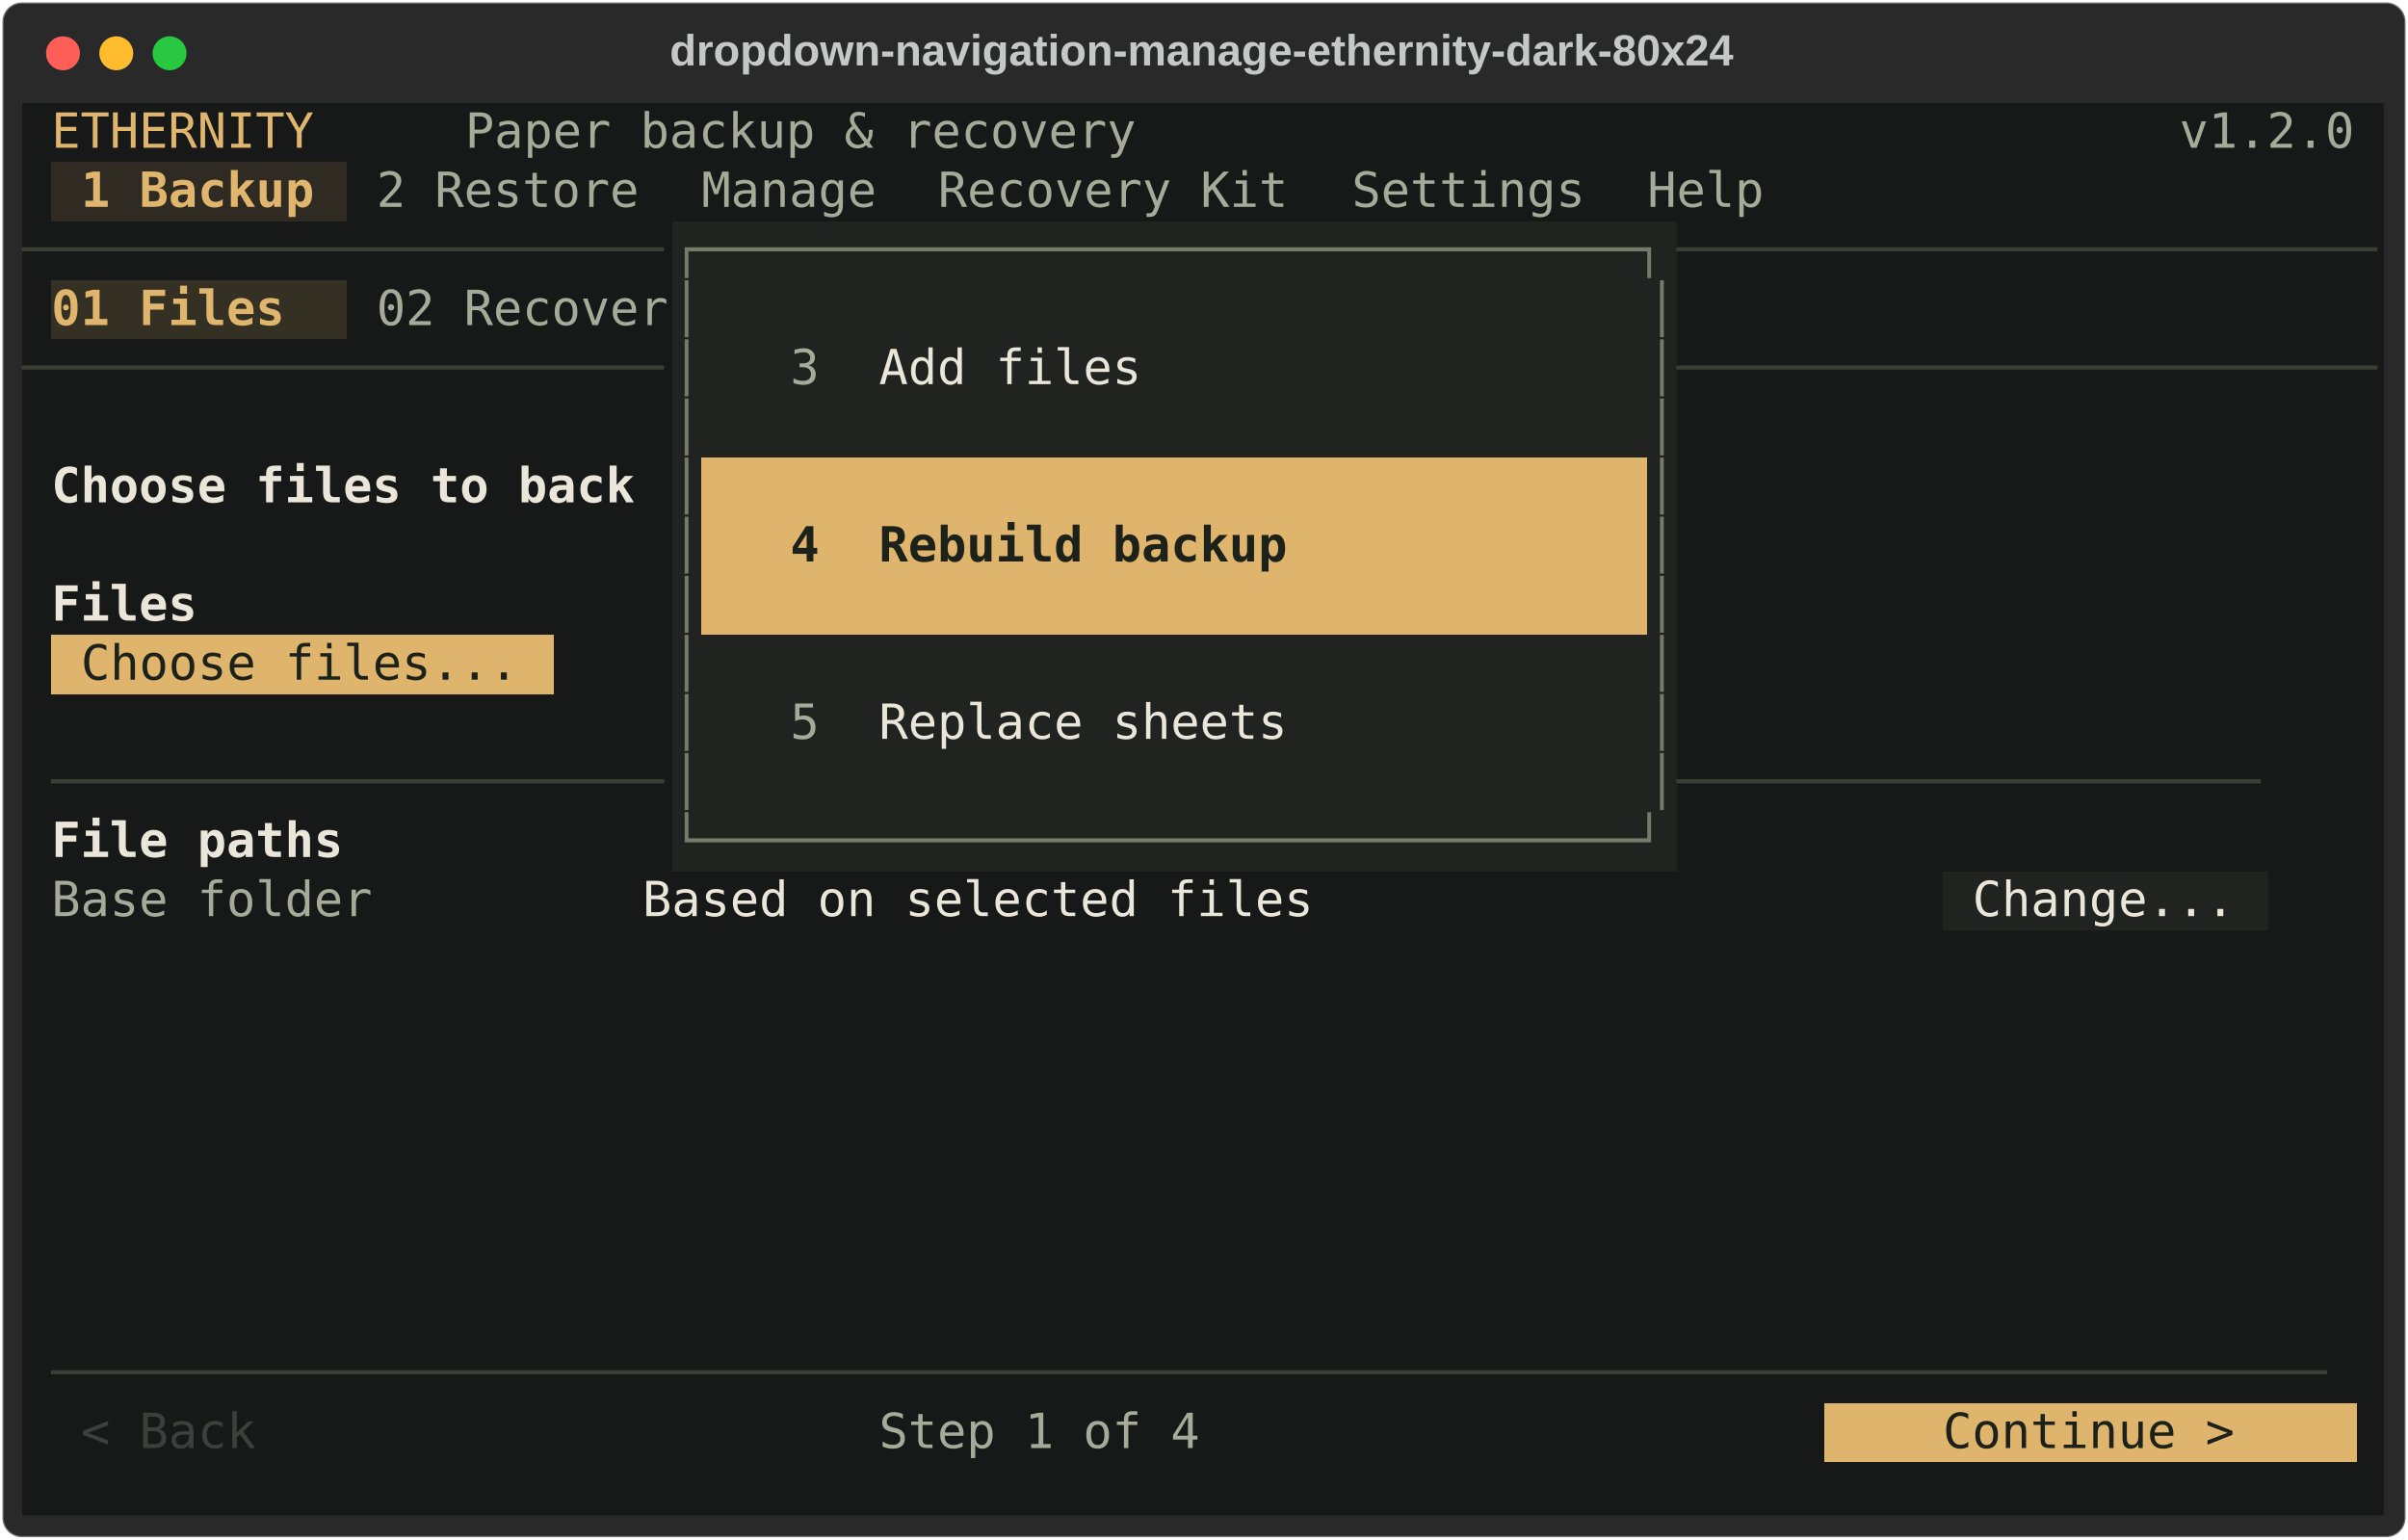
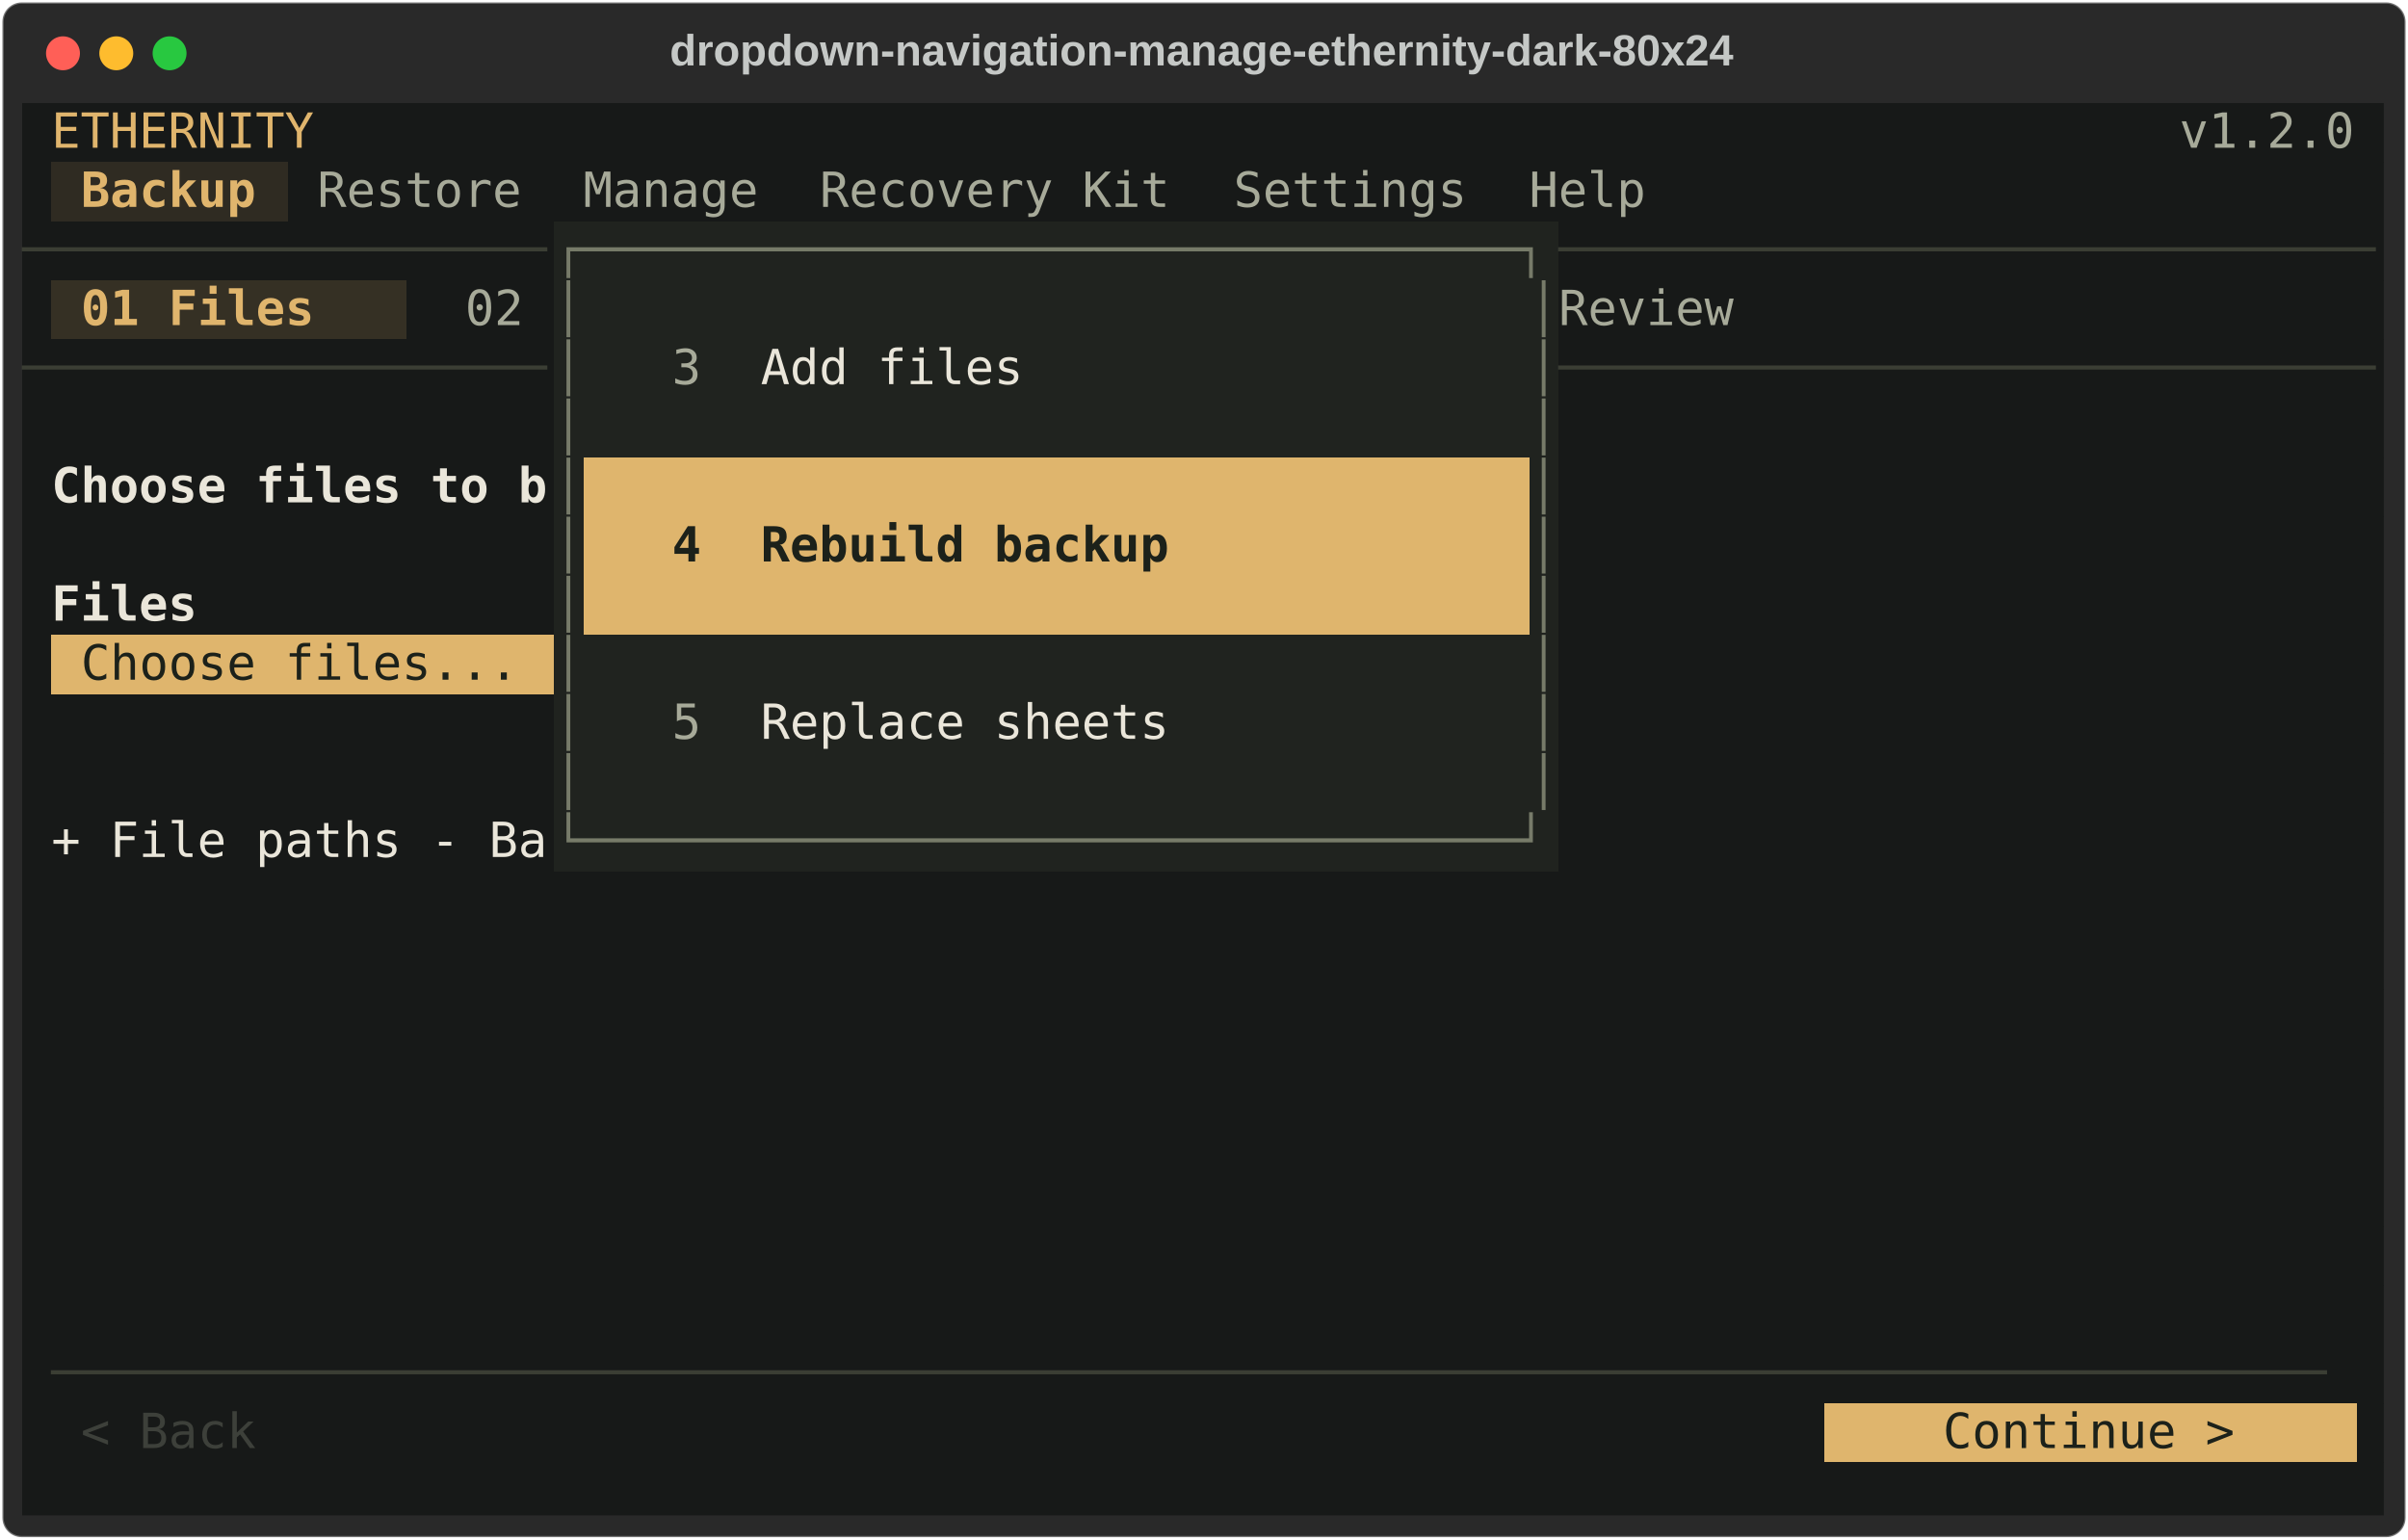
<svg xmlns="http://www.w3.org/2000/svg" class="rich-terminal" viewBox="0 0 994 635.6">
  <style>

    @font-face {
        font-family: "Fira Code";
        src: local("FiraCode-Regular"),
                url("https://cdnjs.cloudflare.com/ajax/libs/firacode/6.2.0/woff2/FiraCode-Regular.woff2") format("woff2"),
                url("https://cdnjs.cloudflare.com/ajax/libs/firacode/6.2.0/woff/FiraCode-Regular.woff") format("woff");
        font-style: normal;
        font-weight: 400;
    }
    @font-face {
        font-family: "Fira Code";
        src: local("FiraCode-Bold"),
                url("https://cdnjs.cloudflare.com/ajax/libs/firacode/6.2.0/woff2/FiraCode-Bold.woff2") format("woff2"),
                url("https://cdnjs.cloudflare.com/ajax/libs/firacode/6.2.0/woff/FiraCode-Bold.woff") format("woff");
        font-style: bold;
        font-weight: 700;
    }

    .terminal-matrix {
        font-family: Fira Code, monospace;
        font-size: 20px;
        line-height: 24.4px;
        font-variant-east-asian: full-width;
    }

    .terminal-title {
        font-size: 18px;
        font-weight: bold;
        font-family: arial;
    }

    .terminal-r1 { fill: #c5c8c6 }
.terminal-r2 { fill: #e0b56d }
.terminal-r3 { fill: #a7aa99 }
.terminal-r4 { fill: #e0b56d;font-weight: bold }
.terminal-r5 { fill: #3b3e34 }
.terminal-r6 { fill: #777b69 }
.terminal-r7 { fill: #eae6da }
.terminal-r8 { fill: #eae6da;font-weight: bold }
.terminal-r9 { fill: #1c211a;font-weight: bold }
.terminal-r10 { fill: #1c211a }
.terminal-r11 { fill: #3d403a }
    </style>
  <defs>
    <clipPath id="terminal-clip-terminal">
      <rect x="0" y="0" width="975.0" height="584.6" />
    </clipPath>
    <clipPath id="terminal-line-0">
      <rect x="0" y="1.5" width="976" height="24.65" />
    </clipPath>
    <clipPath id="terminal-line-1">
      <rect x="0" y="25.9" width="976" height="24.65" />
    </clipPath>
    <clipPath id="terminal-line-2">
      <rect x="0" y="50.3" width="976" height="24.65" />
    </clipPath>
    <clipPath id="terminal-line-3">
      <rect x="0" y="74.7" width="976" height="24.65" />
    </clipPath>
    <clipPath id="terminal-line-4">
      <rect x="0" y="99.1" width="976" height="24.65" />
    </clipPath>
    <clipPath id="terminal-line-5">
      <rect x="0" y="123.5" width="976" height="24.65" />
    </clipPath>
    <clipPath id="terminal-line-6">
      <rect x="0" y="147.9" width="976" height="24.65" />
    </clipPath>
    <clipPath id="terminal-line-7">
      <rect x="0" y="172.3" width="976" height="24.65" />
    </clipPath>
    <clipPath id="terminal-line-8">
      <rect x="0" y="196.7" width="976" height="24.65" />
    </clipPath>
    <clipPath id="terminal-line-9">
      <rect x="0" y="221.1" width="976" height="24.65" />
    </clipPath>
    <clipPath id="terminal-line-10">
      <rect x="0" y="245.5" width="976" height="24.65" />
    </clipPath>
    <clipPath id="terminal-line-11">
      <rect x="0" y="269.9" width="976" height="24.65" />
    </clipPath>
    <clipPath id="terminal-line-12">
      <rect x="0" y="294.3" width="976" height="24.65" />
    </clipPath>
    <clipPath id="terminal-line-13">
      <rect x="0" y="318.7" width="976" height="24.65" />
    </clipPath>
    <clipPath id="terminal-line-14">
      <rect x="0" y="343.1" width="976" height="24.65" />
    </clipPath>
    <clipPath id="terminal-line-15">
      <rect x="0" y="367.5" width="976" height="24.65" />
    </clipPath>
    <clipPath id="terminal-line-16">
      <rect x="0" y="391.9" width="976" height="24.65" />
    </clipPath>
    <clipPath id="terminal-line-17">
      <rect x="0" y="416.3" width="976" height="24.65" />
    </clipPath>
    <clipPath id="terminal-line-18">
      <rect x="0" y="440.7" width="976" height="24.65" />
    </clipPath>
    <clipPath id="terminal-line-19">
      <rect x="0" y="465.1" width="976" height="24.65" />
    </clipPath>
    <clipPath id="terminal-line-20">
      <rect x="0" y="489.5" width="976" height="24.65" />
    </clipPath>
    <clipPath id="terminal-line-21">
      <rect x="0" y="513.9" width="976" height="24.65" />
    </clipPath>
    <clipPath id="terminal-line-22">
      <rect x="0" y="538.3" width="976" height="24.65" />
    </clipPath>
  </defs>
  <rect fill="#292929" stroke="rgba(255,255,255,0.35)" stroke-width="1" x="1" y="1" width="992" height="633.6" rx="8" />
  <text class="terminal-title" fill="#c5c8c6" text-anchor="middle" x="496" y="27">dropdown-navigation-manage-ethernity-dark-80x24</text>
  <g transform="translate(26,22)">
    <circle cx="0" cy="0" r="7" fill="#ff5f57" />
    <circle cx="22" cy="0" r="7" fill="#febc2e" />
    <circle cx="44" cy="0" r="7" fill="#28c840" />
  </g>
  <g transform="translate(9, 41)" clip-path="url(#terminal-clip-terminal)">
    <rect fill="#171918" x="0" y="1.5" width="12.2" height="24.65" shape-rendering="crispEdges" />
    <rect fill="#171918" x="12.2" y="1.5" width="109.8" height="24.65" shape-rendering="crispEdges" />
-     <rect fill="#171918" x="122" y="1.5" width="61" height="24.65" shape-rendering="crispEdges" />
-     <rect fill="#171918" x="183" y="1.5" width="280.6" height="24.65" shape-rendering="crispEdges" />
-     <rect fill="#171918" x="463.6" y="1.5" width="427" height="24.65" shape-rendering="crispEdges" />
+     <rect fill="#171918" x="122" y="1.5" width="768.6" height="24.65" shape-rendering="crispEdges" />
    <rect fill="#171918" x="890.6" y="1.5" width="73.2" height="24.65" shape-rendering="crispEdges" />
    <rect fill="#171918" x="963.8" y="1.5" width="12.2" height="24.65" shape-rendering="crispEdges" />
    <rect fill="#171918" x="0" y="25.9" width="12.2" height="24.65" shape-rendering="crispEdges" />
    <rect fill="#2f2b22" x="12.2" y="25.9" width="12.2" height="24.65" shape-rendering="crispEdges" />
-     <rect fill="#2f2b22" x="24.4" y="25.9" width="97.6" height="24.65" shape-rendering="crispEdges" />
-     <rect fill="#2f2b22" x="122" y="25.9" width="12.2" height="24.65" shape-rendering="crispEdges" />
-     <rect fill="#171918" x="134.2" y="25.9" width="12.2" height="24.65" shape-rendering="crispEdges" />
-     <rect fill="#171918" x="146.4" y="25.9" width="109.8" height="24.65" shape-rendering="crispEdges" />
-     <rect fill="#171918" x="256.2" y="25.9" width="24.4" height="24.65" shape-rendering="crispEdges" />
-     <rect fill="#171918" x="280.6" y="25.9" width="73.2" height="24.65" shape-rendering="crispEdges" />
-     <rect fill="#171918" x="353.8" y="25.9" width="24.4" height="24.65" shape-rendering="crispEdges" />
-     <rect fill="#171918" x="378.2" y="25.9" width="146.4" height="24.65" shape-rendering="crispEdges" />
-     <rect fill="#171918" x="524.6" y="25.9" width="24.4" height="24.65" shape-rendering="crispEdges" />
-     <rect fill="#171918" x="549" y="25.9" width="97.6" height="24.65" shape-rendering="crispEdges" />
-     <rect fill="#171918" x="646.6" y="25.9" width="24.4" height="24.65" shape-rendering="crispEdges" />
-     <rect fill="#171918" x="671" y="25.9" width="48.8" height="24.65" shape-rendering="crispEdges" />
-     <rect fill="#171918" x="719.8" y="25.9" width="256.2" height="24.65" shape-rendering="crispEdges" />
-     <rect fill="#171918" x="0" y="50.3" width="268.4" height="24.65" shape-rendering="crispEdges" />
-     <rect fill="#20231f" x="268.4" y="50.3" width="414.8" height="24.65" shape-rendering="crispEdges" />
-     <rect fill="#171918" x="683.2" y="50.3" width="292.8" height="24.65" shape-rendering="crispEdges" />
+     <rect fill="#2f2b22" x="24.4" y="25.9" width="73.2" height="24.65" shape-rendering="crispEdges" />
+     <rect fill="#2f2b22" x="97.6" y="25.9" width="12.2" height="24.65" shape-rendering="crispEdges" />
+     <rect fill="#171918" x="109.8" y="25.9" width="12.2" height="24.65" shape-rendering="crispEdges" />
+     <rect fill="#171918" x="122" y="25.9" width="85.4" height="24.65" shape-rendering="crispEdges" />
+     <rect fill="#171918" x="207.4" y="25.9" width="24.4" height="24.65" shape-rendering="crispEdges" />
+     <rect fill="#171918" x="231.8" y="25.9" width="73.2" height="24.65" shape-rendering="crispEdges" />
+     <rect fill="#171918" x="305" y="25.9" width="24.4" height="24.65" shape-rendering="crispEdges" />
+     <rect fill="#171918" x="329.4" y="25.9" width="146.4" height="24.65" shape-rendering="crispEdges" />
+     <rect fill="#171918" x="475.8" y="25.9" width="24.4" height="24.65" shape-rendering="crispEdges" />
+     <rect fill="#171918" x="500.2" y="25.9" width="97.6" height="24.65" shape-rendering="crispEdges" />
+     <rect fill="#171918" x="597.8" y="25.9" width="24.4" height="24.65" shape-rendering="crispEdges" />
+     <rect fill="#171918" x="622.2" y="25.9" width="48.8" height="24.65" shape-rendering="crispEdges" />
+     <rect fill="#171918" x="671" y="25.9" width="305" height="24.65" shape-rendering="crispEdges" />
+     <rect fill="#171918" x="0" y="50.3" width="219.6" height="24.65" shape-rendering="crispEdges" />
+     <rect fill="#20231f" x="219.6" y="50.3" width="414.8" height="24.65" shape-rendering="crispEdges" />
+     <rect fill="#171918" x="634.4" y="50.3" width="341.6" height="24.65" shape-rendering="crispEdges" />
    <rect fill="#171918" x="0" y="74.7" width="12.2" height="24.65" shape-rendering="crispEdges" />
-     <rect fill="#353024" x="12.2" y="74.7" width="97.6" height="24.65" shape-rendering="crispEdges" />
-     <rect fill="#353024" x="109.8" y="74.7" width="24.4" height="24.65" shape-rendering="crispEdges" />
-     <rect fill="#171918" x="134.2" y="74.7" width="12.2" height="24.65" shape-rendering="crispEdges" />
-     <rect fill="#171918" x="146.4" y="74.7" width="122" height="24.65" shape-rendering="crispEdges" />
-     <rect fill="#20231f" x="268.4" y="74.7" width="12.2" height="24.65" shape-rendering="crispEdges" />
-     <rect fill="#20231f" x="280.6" y="74.7" width="390.4" height="24.65" shape-rendering="crispEdges" />
-     <rect fill="#20231f" x="671" y="74.7" width="12.2" height="24.65" shape-rendering="crispEdges" />
-     <rect fill="#171918" x="683.2" y="74.7" width="292.8" height="24.65" shape-rendering="crispEdges" />
-     <rect fill="#171918" x="0" y="99.1" width="268.4" height="24.65" shape-rendering="crispEdges" />
+     <rect fill="#353024" x="12.2" y="74.7" width="12.2" height="24.65" shape-rendering="crispEdges" />
+     <rect fill="#353024" x="24.4" y="74.7" width="97.6" height="24.65" shape-rendering="crispEdges" />
+     <rect fill="#353024" x="122" y="74.7" width="24.4" height="24.65" shape-rendering="crispEdges" />
+     <rect fill="#353024" x="146.4" y="74.7" width="12.2" height="24.65" shape-rendering="crispEdges" />
+     <rect fill="#171918" x="158.6" y="74.7" width="24.4" height="24.65" shape-rendering="crispEdges" />
+     <rect fill="#171918" x="183" y="74.7" width="36.6" height="24.65" shape-rendering="crispEdges" />
+     <rect fill="#20231f" x="219.6" y="74.7" width="12.2" height="24.65" shape-rendering="crispEdges" />
+     <rect fill="#20231f" x="231.8" y="74.7" width="390.4" height="24.65" shape-rendering="crispEdges" />
+     <rect fill="#20231f" x="622.2" y="74.7" width="12.2" height="24.65" shape-rendering="crispEdges" />
+     <rect fill="#171918" x="634.4" y="74.7" width="85.4" height="24.65" shape-rendering="crispEdges" />
+     <rect fill="#171918" x="719.8" y="74.7" width="24.4" height="24.65" shape-rendering="crispEdges" />
+     <rect fill="#171918" x="744.2" y="74.7" width="231.8" height="24.65" shape-rendering="crispEdges" />
+     <rect fill="#171918" x="0" y="99.1" width="219.6" height="24.65" shape-rendering="crispEdges" />
+     <rect fill="#20231f" x="219.6" y="99.1" width="12.2" height="24.65" shape-rendering="crispEdges" />
+     <rect fill="#20231f" x="231.8" y="99.1" width="12.2" height="24.65" shape-rendering="crispEdges" />
+     <rect fill="#20231f" x="244" y="99.1" width="0" height="24.65" shape-rendering="crispEdges" />
+     <rect fill="#20231f" x="244" y="99.1" width="24.4" height="24.65" shape-rendering="crispEdges" />
    <rect fill="#20231f" x="268.4" y="99.1" width="12.2" height="24.65" shape-rendering="crispEdges" />
-     <rect fill="#20231f" x="280.6" y="99.1" width="12.2" height="24.65" shape-rendering="crispEdges" />
-     <rect fill="#20231f" x="292.8" y="99.1" width="0" height="24.65" shape-rendering="crispEdges" />
-     <rect fill="#20231f" x="292.8" y="99.1" width="24.4" height="24.65" shape-rendering="crispEdges" />
-     <rect fill="#20231f" x="317.2" y="99.1" width="12.2" height="24.65" shape-rendering="crispEdges" />
-     <rect fill="#20231f" x="329.4" y="99.1" width="24.4" height="24.65" shape-rendering="crispEdges" />
-     <rect fill="#20231f" x="353.8" y="99.1" width="109.8" height="24.65" shape-rendering="crispEdges" />
-     <rect fill="#20231f" x="463.6" y="99.1" width="158.6" height="24.65" shape-rendering="crispEdges" />
+     <rect fill="#20231f" x="280.6" y="99.1" width="24.4" height="24.65" shape-rendering="crispEdges" />
+     <rect fill="#20231f" x="305" y="99.1" width="109.8" height="24.65" shape-rendering="crispEdges" />
+     <rect fill="#20231f" x="414.8" y="99.1" width="158.6" height="24.65" shape-rendering="crispEdges" />
+     <rect fill="#20231f" x="573.4" y="99.1" width="12.2" height="24.65" shape-rendering="crispEdges" />
+     <rect fill="#20231f" x="585.6" y="99.1" width="0" height="24.65" shape-rendering="crispEdges" />
+     <rect fill="#20231f" x="585.6" y="99.1" width="24.4" height="24.65" shape-rendering="crispEdges" />
+     <rect fill="#20231f" x="610" y="99.1" width="12.2" height="24.65" shape-rendering="crispEdges" />
    <rect fill="#20231f" x="622.2" y="99.1" width="12.2" height="24.65" shape-rendering="crispEdges" />
-     <rect fill="#20231f" x="634.4" y="99.1" width="0" height="24.65" shape-rendering="crispEdges" />
-     <rect fill="#20231f" x="634.4" y="99.1" width="24.4" height="24.65" shape-rendering="crispEdges" />
-     <rect fill="#20231f" x="658.8" y="99.1" width="12.2" height="24.65" shape-rendering="crispEdges" />
-     <rect fill="#20231f" x="671" y="99.1" width="12.2" height="24.65" shape-rendering="crispEdges" />
-     <rect fill="#171918" x="683.2" y="99.1" width="292.8" height="24.65" shape-rendering="crispEdges" />
-     <rect fill="#171918" x="0" y="123.5" width="268.4" height="24.65" shape-rendering="crispEdges" />
-     <rect fill="#20231f" x="268.4" y="123.5" width="12.2" height="24.65" shape-rendering="crispEdges" />
-     <rect fill="#20231f" x="280.6" y="123.5" width="390.4" height="24.65" shape-rendering="crispEdges" />
-     <rect fill="#20231f" x="671" y="123.5" width="12.2" height="24.65" shape-rendering="crispEdges" />
-     <rect fill="#171918" x="683.2" y="123.5" width="292.8" height="24.65" shape-rendering="crispEdges" />
+     <rect fill="#171918" x="634.4" y="99.1" width="341.6" height="24.65" shape-rendering="crispEdges" />
+     <rect fill="#171918" x="0" y="123.5" width="219.6" height="24.65" shape-rendering="crispEdges" />
+     <rect fill="#20231f" x="219.6" y="123.5" width="12.2" height="24.65" shape-rendering="crispEdges" />
+     <rect fill="#20231f" x="231.8" y="123.5" width="390.4" height="24.65" shape-rendering="crispEdges" />
+     <rect fill="#20231f" x="622.2" y="123.5" width="12.2" height="24.65" shape-rendering="crispEdges" />
+     <rect fill="#171918" x="634.4" y="123.5" width="341.6" height="24.65" shape-rendering="crispEdges" />
    <rect fill="#171918" x="0" y="147.9" width="12.2" height="24.65" shape-rendering="crispEdges" />
-     <rect fill="#171918" x="12.2" y="147.9" width="256.2" height="24.65" shape-rendering="crispEdges" />
-     <rect fill="#20231f" x="268.4" y="147.9" width="12.2" height="24.65" shape-rendering="crispEdges" />
-     <rect fill="#dfb56d" x="280.6" y="147.9" width="390.4" height="24.65" shape-rendering="crispEdges" />
-     <rect fill="#20231f" x="671" y="147.9" width="12.2" height="24.65" shape-rendering="crispEdges" />
-     <rect fill="#171918" x="683.2" y="147.9" width="292.8" height="24.65" shape-rendering="crispEdges" />
-     <rect fill="#171918" x="0" y="172.3" width="268.4" height="24.65" shape-rendering="crispEdges" />
-     <rect fill="#20231f" x="268.4" y="172.3" width="12.2" height="24.65" shape-rendering="crispEdges" />
-     <rect fill="#dfb56d" x="280.6" y="172.3" width="12.2" height="24.65" shape-rendering="crispEdges" />
-     <rect fill="#dfb56d" x="292.8" y="172.3" width="0" height="24.65" shape-rendering="crispEdges" />
-     <rect fill="#dfb56d" x="292.8" y="172.3" width="24.4" height="24.65" shape-rendering="crispEdges" />
-     <rect fill="#dfb56d" x="317.2" y="172.3" width="12.2" height="24.65" shape-rendering="crispEdges" />
-     <rect fill="#dfb56d" x="329.4" y="172.3" width="24.4" height="24.65" shape-rendering="crispEdges" />
-     <rect fill="#dfb56d" x="353.8" y="172.3" width="170.8" height="24.65" shape-rendering="crispEdges" />
-     <rect fill="#dfb56d" x="524.6" y="172.3" width="109.8" height="24.65" shape-rendering="crispEdges" />
-     <rect fill="#dfb56d" x="634.4" y="172.3" width="0" height="24.65" shape-rendering="crispEdges" />
-     <rect fill="#dfb56d" x="634.4" y="172.3" width="24.4" height="24.65" shape-rendering="crispEdges" />
-     <rect fill="#dfb56d" x="658.8" y="172.3" width="12.2" height="24.65" shape-rendering="crispEdges" />
-     <rect fill="#20231f" x="671" y="172.3" width="12.2" height="24.65" shape-rendering="crispEdges" />
-     <rect fill="#171918" x="683.2" y="172.3" width="292.8" height="24.65" shape-rendering="crispEdges" />
+     <rect fill="#171918" x="12.2" y="147.9" width="207.4" height="24.65" shape-rendering="crispEdges" />
+     <rect fill="#20231f" x="219.6" y="147.9" width="12.2" height="24.65" shape-rendering="crispEdges" />
+     <rect fill="#dfb56d" x="231.8" y="147.9" width="390.4" height="24.65" shape-rendering="crispEdges" />
+     <rect fill="#20231f" x="622.2" y="147.9" width="12.2" height="24.65" shape-rendering="crispEdges" />
+     <rect fill="#171918" x="634.4" y="147.9" width="341.6" height="24.65" shape-rendering="crispEdges" />
+     <rect fill="#171918" x="0" y="172.3" width="219.6" height="24.65" shape-rendering="crispEdges" />
+     <rect fill="#20231f" x="219.6" y="172.3" width="12.2" height="24.65" shape-rendering="crispEdges" />
+     <rect fill="#dfb56d" x="231.8" y="172.3" width="12.2" height="24.65" shape-rendering="crispEdges" />
+     <rect fill="#dfb56d" x="244" y="172.3" width="0" height="24.65" shape-rendering="crispEdges" />
+     <rect fill="#dfb56d" x="244" y="172.3" width="24.4" height="24.65" shape-rendering="crispEdges" />
+     <rect fill="#dfb56d" x="268.4" y="172.3" width="12.2" height="24.65" shape-rendering="crispEdges" />
+     <rect fill="#dfb56d" x="280.6" y="172.3" width="24.4" height="24.65" shape-rendering="crispEdges" />
+     <rect fill="#dfb56d" x="305" y="172.3" width="170.8" height="24.65" shape-rendering="crispEdges" />
+     <rect fill="#dfb56d" x="475.8" y="172.3" width="109.8" height="24.65" shape-rendering="crispEdges" />
+     <rect fill="#dfb56d" x="585.6" y="172.3" width="0" height="24.65" shape-rendering="crispEdges" />
+     <rect fill="#dfb56d" x="585.6" y="172.3" width="24.4" height="24.65" shape-rendering="crispEdges" />
+     <rect fill="#dfb56d" x="610" y="172.3" width="12.2" height="24.65" shape-rendering="crispEdges" />
+     <rect fill="#20231f" x="622.2" y="172.3" width="12.2" height="24.65" shape-rendering="crispEdges" />
+     <rect fill="#171918" x="634.4" y="172.3" width="341.6" height="24.65" shape-rendering="crispEdges" />
    <rect fill="#171918" x="0" y="196.7" width="12.2" height="24.65" shape-rendering="crispEdges" />
    <rect fill="#171918" x="12.2" y="196.7" width="61" height="24.65" shape-rendering="crispEdges" />
-     <rect fill="#171918" x="73.2" y="196.7" width="195.2" height="24.65" shape-rendering="crispEdges" />
-     <rect fill="#20231f" x="268.4" y="196.7" width="12.2" height="24.65" shape-rendering="crispEdges" />
-     <rect fill="#dfb56d" x="280.6" y="196.7" width="390.4" height="24.65" shape-rendering="crispEdges" />
-     <rect fill="#20231f" x="671" y="196.7" width="12.2" height="24.65" shape-rendering="crispEdges" />
-     <rect fill="#171918" x="683.2" y="196.7" width="292.8" height="24.65" shape-rendering="crispEdges" />
+     <rect fill="#171918" x="73.2" y="196.7" width="146.4" height="24.65" shape-rendering="crispEdges" />
+     <rect fill="#20231f" x="219.6" y="196.7" width="12.2" height="24.65" shape-rendering="crispEdges" />
+     <rect fill="#dfb56d" x="231.8" y="196.7" width="390.4" height="24.65" shape-rendering="crispEdges" />
+     <rect fill="#20231f" x="622.2" y="196.7" width="12.2" height="24.65" shape-rendering="crispEdges" />
+     <rect fill="#171918" x="634.4" y="196.7" width="341.6" height="24.65" shape-rendering="crispEdges" />
    <rect fill="#171918" x="0" y="221.1" width="12.2" height="24.65" shape-rendering="crispEdges" />
    <rect fill="#dfb56d" x="12.2" y="221.1" width="12.2" height="24.65" shape-rendering="crispEdges" />
    <rect fill="#dfb56d" x="24.4" y="221.1" width="183" height="24.65" shape-rendering="crispEdges" />
    <rect fill="#dfb56d" x="207.4" y="221.1" width="12.2" height="24.65" shape-rendering="crispEdges" />
-     <rect fill="#171918" x="219.6" y="221.1" width="0" height="24.65" shape-rendering="crispEdges" />
-     <rect fill="#171918" x="219.6" y="221.1" width="48.8" height="24.65" shape-rendering="crispEdges" />
-     <rect fill="#20231f" x="268.4" y="221.1" width="12.2" height="24.65" shape-rendering="crispEdges" />
-     <rect fill="#20231f" x="280.6" y="221.1" width="390.4" height="24.65" shape-rendering="crispEdges" />
-     <rect fill="#20231f" x="671" y="221.1" width="12.2" height="24.65" shape-rendering="crispEdges" />
-     <rect fill="#171918" x="683.2" y="221.1" width="292.8" height="24.65" shape-rendering="crispEdges" />
-     <rect fill="#171918" x="0" y="245.5" width="268.4" height="24.65" shape-rendering="crispEdges" />
+     <rect fill="#20231f" x="219.6" y="221.1" width="12.2" height="24.65" shape-rendering="crispEdges" />
+     <rect fill="#20231f" x="231.8" y="221.1" width="390.4" height="24.65" shape-rendering="crispEdges" />
+     <rect fill="#20231f" x="622.2" y="221.1" width="12.2" height="24.65" shape-rendering="crispEdges" />
+     <rect fill="#171918" x="634.4" y="221.1" width="341.6" height="24.65" shape-rendering="crispEdges" />
+     <rect fill="#171918" x="0" y="245.5" width="219.6" height="24.65" shape-rendering="crispEdges" />
+     <rect fill="#20231f" x="219.6" y="245.5" width="12.2" height="24.65" shape-rendering="crispEdges" />
+     <rect fill="#20231f" x="231.8" y="245.5" width="12.2" height="24.65" shape-rendering="crispEdges" />
+     <rect fill="#20231f" x="244" y="245.5" width="0" height="24.65" shape-rendering="crispEdges" />
+     <rect fill="#20231f" x="244" y="245.5" width="24.4" height="24.65" shape-rendering="crispEdges" />
    <rect fill="#20231f" x="268.4" y="245.5" width="12.2" height="24.65" shape-rendering="crispEdges" />
-     <rect fill="#20231f" x="280.6" y="245.5" width="12.2" height="24.65" shape-rendering="crispEdges" />
-     <rect fill="#20231f" x="292.8" y="245.5" width="0" height="24.65" shape-rendering="crispEdges" />
-     <rect fill="#20231f" x="292.8" y="245.5" width="24.4" height="24.65" shape-rendering="crispEdges" />
-     <rect fill="#20231f" x="317.2" y="245.5" width="12.2" height="24.65" shape-rendering="crispEdges" />
-     <rect fill="#20231f" x="329.4" y="245.5" width="24.4" height="24.65" shape-rendering="crispEdges" />
-     <rect fill="#20231f" x="353.8" y="245.5" width="170.8" height="24.65" shape-rendering="crispEdges" />
-     <rect fill="#20231f" x="524.6" y="245.5" width="97.6" height="24.65" shape-rendering="crispEdges" />
+     <rect fill="#20231f" x="280.6" y="245.5" width="24.4" height="24.65" shape-rendering="crispEdges" />
+     <rect fill="#20231f" x="305" y="245.5" width="170.8" height="24.65" shape-rendering="crispEdges" />
+     <rect fill="#20231f" x="475.8" y="245.5" width="97.6" height="24.65" shape-rendering="crispEdges" />
+     <rect fill="#20231f" x="573.4" y="245.5" width="12.2" height="24.65" shape-rendering="crispEdges" />
+     <rect fill="#20231f" x="585.6" y="245.5" width="0" height="24.65" shape-rendering="crispEdges" />
+     <rect fill="#20231f" x="585.6" y="245.5" width="24.4" height="24.65" shape-rendering="crispEdges" />
+     <rect fill="#20231f" x="610" y="245.5" width="12.2" height="24.65" shape-rendering="crispEdges" />
    <rect fill="#20231f" x="622.2" y="245.5" width="12.2" height="24.65" shape-rendering="crispEdges" />
-     <rect fill="#20231f" x="634.4" y="245.5" width="0" height="24.65" shape-rendering="crispEdges" />
-     <rect fill="#20231f" x="634.4" y="245.5" width="24.4" height="24.65" shape-rendering="crispEdges" />
-     <rect fill="#20231f" x="658.8" y="245.5" width="12.2" height="24.65" shape-rendering="crispEdges" />
-     <rect fill="#20231f" x="671" y="245.5" width="12.2" height="24.65" shape-rendering="crispEdges" />
-     <rect fill="#171918" x="683.2" y="245.5" width="292.8" height="24.65" shape-rendering="crispEdges" />
-     <rect fill="#171918" x="0" y="269.9" width="12.2" height="24.65" shape-rendering="crispEdges" />
-     <rect fill="#171918" x="12.2" y="269.9" width="256.2" height="24.65" shape-rendering="crispEdges" />
-     <rect fill="#20231f" x="268.4" y="269.9" width="12.2" height="24.65" shape-rendering="crispEdges" />
-     <rect fill="#20231f" x="280.6" y="269.9" width="390.4" height="24.65" shape-rendering="crispEdges" />
-     <rect fill="#20231f" x="671" y="269.9" width="12.2" height="24.65" shape-rendering="crispEdges" />
-     <rect fill="#171918" x="683.2" y="269.9" width="244" height="24.65" shape-rendering="crispEdges" />
-     <rect fill="#171918" x="927.2" y="269.9" width="48.8" height="24.65" shape-rendering="crispEdges" />
+     <rect fill="#171918" x="634.4" y="245.5" width="341.6" height="24.65" shape-rendering="crispEdges" />
+     <rect fill="#171918" x="0" y="269.9" width="219.6" height="24.65" shape-rendering="crispEdges" />
+     <rect fill="#20231f" x="219.6" y="269.9" width="12.2" height="24.65" shape-rendering="crispEdges" />
+     <rect fill="#20231f" x="231.8" y="269.9" width="390.4" height="24.65" shape-rendering="crispEdges" />
+     <rect fill="#20231f" x="622.2" y="269.9" width="12.2" height="24.65" shape-rendering="crispEdges" />
+     <rect fill="#171918" x="634.4" y="269.9" width="341.6" height="24.65" shape-rendering="crispEdges" />
    <rect fill="#171918" x="0" y="294.3" width="12.2" height="24.65" shape-rendering="crispEdges" />
-     <rect fill="#171918" x="12.2" y="294.3" width="122" height="24.65" shape-rendering="crispEdges" />
-     <rect fill="#171918" x="134.2" y="294.3" width="134.2" height="24.65" shape-rendering="crispEdges" />
-     <rect fill="#20231f" x="268.4" y="294.3" width="414.8" height="24.65" shape-rendering="crispEdges" />
-     <rect fill="#171918" x="683.2" y="294.3" width="292.8" height="24.65" shape-rendering="crispEdges" />
-     <rect fill="#171918" x="0" y="318.7" width="12.2" height="24.65" shape-rendering="crispEdges" />
-     <rect fill="#171918" x="12.2" y="318.7" width="134.2" height="24.65" shape-rendering="crispEdges" />
-     <rect fill="#171918" x="146.4" y="318.7" width="85.4" height="24.65" shape-rendering="crispEdges" />
-     <rect fill="#171918" x="231.8" y="318.7" width="24.4" height="24.65" shape-rendering="crispEdges" />
-     <rect fill="#171918" x="256.2" y="318.7" width="280.6" height="24.65" shape-rendering="crispEdges" />
-     <rect fill="#171918" x="536.8" y="318.7" width="244" height="24.65" shape-rendering="crispEdges" />
-     <rect fill="#171918" x="780.8" y="318.7" width="12.2" height="24.65" shape-rendering="crispEdges" />
-     <rect fill="#20231f" x="793" y="318.7" width="12.2" height="24.65" shape-rendering="crispEdges" />
-     <rect fill="#20231f" x="805.2" y="318.7" width="109.8" height="24.65" shape-rendering="crispEdges" />
-     <rect fill="#20231f" x="915" y="318.7" width="12.2" height="24.65" shape-rendering="crispEdges" />
-     <rect fill="#171918" x="927.2" y="318.7" width="48.8" height="24.65" shape-rendering="crispEdges" />
+     <rect fill="#171918" x="12.2" y="294.3" width="207.4" height="24.65" shape-rendering="crispEdges" />
+     <rect fill="#20231f" x="219.6" y="294.3" width="414.8" height="24.65" shape-rendering="crispEdges" />
+     <rect fill="#171918" x="634.4" y="294.3" width="341.6" height="24.65" shape-rendering="crispEdges" />
+     <rect fill="#171918" x="0" y="318.7" width="976" height="24.65" shape-rendering="crispEdges" />
    <rect fill="#171918" x="0" y="343.1" width="976" height="24.65" shape-rendering="crispEdges" />
    <rect fill="#171918" x="0" y="367.5" width="976" height="24.65" shape-rendering="crispEdges" />
    <rect fill="#171918" x="0" y="391.9" width="976" height="24.65" shape-rendering="crispEdges" />
    <rect fill="#171918" x="0" y="416.3" width="976" height="24.65" shape-rendering="crispEdges" />
    <rect fill="#171918" x="0" y="440.7" width="976" height="24.65" shape-rendering="crispEdges" />
    <rect fill="#171918" x="0" y="465.1" width="976" height="24.65" shape-rendering="crispEdges" />
    <rect fill="#171918" x="0" y="489.5" width="976" height="24.65" shape-rendering="crispEdges" />
    <rect fill="#171918" x="0" y="513.9" width="12.2" height="24.65" shape-rendering="crispEdges" />
    <rect fill="#171918" x="12.2" y="513.9" width="951.6" height="24.65" shape-rendering="crispEdges" />
    <rect fill="#171918" x="963.8" y="513.9" width="12.2" height="24.65" shape-rendering="crispEdges" />
    <rect fill="#171918" x="0" y="538.3" width="24.4" height="24.65" shape-rendering="crispEdges" />
    <rect fill="#171918" x="24.4" y="538.3" width="73.2" height="24.65" shape-rendering="crispEdges" />
    <rect fill="#171918" x="97.6" y="538.3" width="12.2" height="24.65" shape-rendering="crispEdges" />
    <rect fill="#171918" x="109.8" y="538.3" width="0" height="24.65" shape-rendering="crispEdges" />
-     <rect fill="#171918" x="109.8" y="538.3" width="244" height="24.65" shape-rendering="crispEdges" />
-     <rect fill="#171918" x="353.8" y="538.3" width="134.2" height="24.65" shape-rendering="crispEdges" />
-     <rect fill="#171918" x="488" y="538.3" width="0" height="24.65" shape-rendering="crispEdges" />
-     <rect fill="#171918" x="488" y="538.3" width="256.2" height="24.65" shape-rendering="crispEdges" />
+     <rect fill="#171918" x="109.8" y="538.3" width="634.4" height="24.65" shape-rendering="crispEdges" />
    <rect fill="#dfb56d" x="744.2" y="538.3" width="48.8" height="24.65" shape-rendering="crispEdges" />
    <rect fill="#dfb56d" x="793" y="538.3" width="122" height="24.65" shape-rendering="crispEdges" />
    <rect fill="#dfb56d" x="915" y="538.3" width="48.8" height="24.65" shape-rendering="crispEdges" />
    <rect fill="#171918" x="963.8" y="538.3" width="12.2" height="24.65" shape-rendering="crispEdges" />
    <rect fill="#171918" x="0" y="562.7" width="976" height="24.65" shape-rendering="crispEdges" />
    <g class="terminal-matrix">
      <text class="terminal-r2" x="12.2" y="20" textLength="109.8" clip-path="url(#terminal-line-0)">ETHERNITY</text>
-       <text class="terminal-r3" x="183" y="20" textLength="280.6" clip-path="url(#terminal-line-0)">Paper backup &amp; recovery</text>
      <text class="terminal-r3" x="890.6" y="20" textLength="73.2" clip-path="url(#terminal-line-0)">v1.2.0</text>
      <text class="terminal-r1" x="976" y="20" textLength="12.2" clip-path="url(#terminal-line-0)">
</text>
-       <text class="terminal-r4" x="24.4" y="44.4" textLength="97.6" clip-path="url(#terminal-line-1)">1 Backup</text>
-       <text class="terminal-r3" x="146.4" y="44.4" textLength="109.8" clip-path="url(#terminal-line-1)">2 Restore</text>
-       <text class="terminal-r3" x="280.6" y="44.4" textLength="73.2" clip-path="url(#terminal-line-1)">Manage</text>
-       <text class="terminal-r3" x="378.2" y="44.4" textLength="146.4" clip-path="url(#terminal-line-1)">Recovery Kit</text>
-       <text class="terminal-r3" x="549" y="44.4" textLength="97.6" clip-path="url(#terminal-line-1)">Settings</text>
-       <text class="terminal-r3" x="671" y="44.4" textLength="48.8" clip-path="url(#terminal-line-1)">Help</text>
+       <text class="terminal-r4" x="24.4" y="44.4" textLength="73.2" clip-path="url(#terminal-line-1)">Backup</text>
+       <text class="terminal-r3" x="122" y="44.4" textLength="85.4" clip-path="url(#terminal-line-1)">Restore</text>
+       <text class="terminal-r3" x="231.8" y="44.4" textLength="73.2" clip-path="url(#terminal-line-1)">Manage</text>
+       <text class="terminal-r3" x="329.4" y="44.4" textLength="146.4" clip-path="url(#terminal-line-1)">Recovery Kit</text>
+       <text class="terminal-r3" x="500.2" y="44.4" textLength="97.6" clip-path="url(#terminal-line-1)">Settings</text>
+       <text class="terminal-r3" x="622.2" y="44.4" textLength="48.8" clip-path="url(#terminal-line-1)">Help</text>
      <text class="terminal-r1" x="976" y="44.4" textLength="12.2" clip-path="url(#terminal-line-1)">
</text>
-       <text class="terminal-r5" x="0" y="68.8" textLength="268.4" clip-path="url(#terminal-line-2)">──────────────────────</text>
-       <text class="terminal-r6" x="268.4" y="68.8" textLength="414.8" clip-path="url(#terminal-line-2)">┌────────────────────────────────┐</text>
-       <text class="terminal-r5" x="683.2" y="68.8" textLength="292.8" clip-path="url(#terminal-line-2)">────────────────────────</text>
+       <text class="terminal-r5" x="0" y="68.8" textLength="219.6" clip-path="url(#terminal-line-2)">──────────────────</text>
+       <text class="terminal-r6" x="219.6" y="68.8" textLength="414.8" clip-path="url(#terminal-line-2)">┌────────────────────────────────┐</text>
+       <text class="terminal-r5" x="634.4" y="68.8" textLength="341.6" clip-path="url(#terminal-line-2)">────────────────────────────</text>
      <text class="terminal-r1" x="976" y="68.8" textLength="12.2" clip-path="url(#terminal-line-2)">
</text>
-       <text class="terminal-r4" x="12.2" y="93.2" textLength="97.6" clip-path="url(#terminal-line-3)">01 Files</text>
-       <text class="terminal-r3" x="146.4" y="93.2" textLength="122" clip-path="url(#terminal-line-3)">02 Recover</text>
-       <text class="terminal-r6" x="268.4" y="93.2" textLength="12.2" clip-path="url(#terminal-line-3)">│</text>
-       <text class="terminal-r6" x="671" y="93.2" textLength="12.2" clip-path="url(#terminal-line-3)">│</text>
+       <text class="terminal-r4" x="24.4" y="93.2" textLength="97.6" clip-path="url(#terminal-line-3)">01 Files</text>
+       <text class="terminal-r3" x="183" y="93.2" textLength="36.6" clip-path="url(#terminal-line-3)">02 </text>
+       <text class="terminal-r6" x="219.6" y="93.2" textLength="12.2" clip-path="url(#terminal-line-3)">│</text>
+       <text class="terminal-r6" x="622.2" y="93.2" textLength="12.2" clip-path="url(#terminal-line-3)">│</text>
+       <text class="terminal-r3" x="634.4" y="93.2" textLength="85.4" clip-path="url(#terminal-line-3)"> Review</text>
      <text class="terminal-r1" x="976" y="93.2" textLength="12.2" clip-path="url(#terminal-line-3)">
</text>
-       <text class="terminal-r5" x="0" y="117.6" textLength="268.4" clip-path="url(#terminal-line-4)">──────────────────────</text>
-       <text class="terminal-r6" x="268.4" y="117.6" textLength="12.2" clip-path="url(#terminal-line-4)">│</text>
-       <text class="terminal-r3" x="317.2" y="117.6" textLength="12.2" clip-path="url(#terminal-line-4)">3</text>
-       <text class="terminal-r7" x="353.8" y="117.6" textLength="109.8" clip-path="url(#terminal-line-4)">Add files</text>
-       <text class="terminal-r6" x="671" y="117.6" textLength="12.2" clip-path="url(#terminal-line-4)">│</text>
-       <text class="terminal-r5" x="683.2" y="117.6" textLength="292.8" clip-path="url(#terminal-line-4)">────────────────────────</text>
+       <text class="terminal-r5" x="0" y="117.6" textLength="219.6" clip-path="url(#terminal-line-4)">──────────────────</text>
+       <text class="terminal-r6" x="219.6" y="117.6" textLength="12.2" clip-path="url(#terminal-line-4)">│</text>
+       <text class="terminal-r3" x="268.4" y="117.6" textLength="12.2" clip-path="url(#terminal-line-4)">3</text>
+       <text class="terminal-r7" x="305" y="117.6" textLength="109.8" clip-path="url(#terminal-line-4)">Add files</text>
+       <text class="terminal-r6" x="622.2" y="117.6" textLength="12.2" clip-path="url(#terminal-line-4)">│</text>
+       <text class="terminal-r5" x="634.4" y="117.6" textLength="341.6" clip-path="url(#terminal-line-4)">────────────────────────────</text>
      <text class="terminal-r1" x="976" y="117.6" textLength="12.2" clip-path="url(#terminal-line-4)">
</text>
-       <text class="terminal-r6" x="268.4" y="142" textLength="12.2" clip-path="url(#terminal-line-5)">│</text>
-       <text class="terminal-r6" x="671" y="142" textLength="12.2" clip-path="url(#terminal-line-5)">│</text>
+       <text class="terminal-r6" x="219.6" y="142" textLength="12.2" clip-path="url(#terminal-line-5)">│</text>
+       <text class="terminal-r6" x="622.2" y="142" textLength="12.2" clip-path="url(#terminal-line-5)">│</text>
      <text class="terminal-r1" x="976" y="142" textLength="12.2" clip-path="url(#terminal-line-5)">
</text>
-       <text class="terminal-r8" x="12.2" y="166.4" textLength="256.2" clip-path="url(#terminal-line-6)">Choose files to back </text>
-       <text class="terminal-r6" x="268.4" y="166.4" textLength="12.2" clip-path="url(#terminal-line-6)">│</text>
-       <text class="terminal-r6" x="671" y="166.4" textLength="12.2" clip-path="url(#terminal-line-6)">│</text>
+       <text class="terminal-r8" x="12.2" y="166.4" textLength="207.4" clip-path="url(#terminal-line-6)">Choose files to b</text>
+       <text class="terminal-r6" x="219.6" y="166.4" textLength="12.2" clip-path="url(#terminal-line-6)">│</text>
+       <text class="terminal-r6" x="622.2" y="166.4" textLength="12.2" clip-path="url(#terminal-line-6)">│</text>
      <text class="terminal-r1" x="976" y="166.4" textLength="12.2" clip-path="url(#terminal-line-6)">
</text>
-       <text class="terminal-r6" x="268.4" y="190.8" textLength="12.2" clip-path="url(#terminal-line-7)">│</text>
-       <text class="terminal-r9" x="317.2" y="190.8" textLength="12.2" clip-path="url(#terminal-line-7)">4</text>
-       <text class="terminal-r9" x="353.8" y="190.8" textLength="170.8" clip-path="url(#terminal-line-7)">Rebuild backup</text>
-       <text class="terminal-r6" x="671" y="190.8" textLength="12.2" clip-path="url(#terminal-line-7)">│</text>
+       <text class="terminal-r6" x="219.6" y="190.8" textLength="12.2" clip-path="url(#terminal-line-7)">│</text>
+       <text class="terminal-r9" x="268.4" y="190.8" textLength="12.2" clip-path="url(#terminal-line-7)">4</text>
+       <text class="terminal-r9" x="305" y="190.8" textLength="170.8" clip-path="url(#terminal-line-7)">Rebuild backup</text>
+       <text class="terminal-r6" x="622.2" y="190.8" textLength="12.2" clip-path="url(#terminal-line-7)">│</text>
      <text class="terminal-r1" x="976" y="190.8" textLength="12.2" clip-path="url(#terminal-line-7)">
</text>
      <text class="terminal-r8" x="12.2" y="215.2" textLength="61" clip-path="url(#terminal-line-8)">Files</text>
-       <text class="terminal-r6" x="268.4" y="215.2" textLength="12.2" clip-path="url(#terminal-line-8)">│</text>
-       <text class="terminal-r6" x="671" y="215.2" textLength="12.2" clip-path="url(#terminal-line-8)">│</text>
+       <text class="terminal-r6" x="219.6" y="215.2" textLength="12.2" clip-path="url(#terminal-line-8)">│</text>
+       <text class="terminal-r6" x="622.2" y="215.2" textLength="12.2" clip-path="url(#terminal-line-8)">│</text>
      <text class="terminal-r1" x="976" y="215.2" textLength="12.2" clip-path="url(#terminal-line-8)">
</text>
      <text class="terminal-r10" x="24.4" y="239.6" textLength="183" clip-path="url(#terminal-line-9)">Choose files...</text>
-       <text class="terminal-r6" x="268.4" y="239.6" textLength="12.2" clip-path="url(#terminal-line-9)">│</text>
-       <text class="terminal-r6" x="671" y="239.6" textLength="12.2" clip-path="url(#terminal-line-9)">│</text>
+       <text class="terminal-r6" x="219.6" y="239.6" textLength="12.2" clip-path="url(#terminal-line-9)">│</text>
+       <text class="terminal-r6" x="622.2" y="239.6" textLength="12.2" clip-path="url(#terminal-line-9)">│</text>
      <text class="terminal-r1" x="976" y="239.6" textLength="12.2" clip-path="url(#terminal-line-9)">
</text>
-       <text class="terminal-r6" x="268.4" y="264" textLength="12.2" clip-path="url(#terminal-line-10)">│</text>
-       <text class="terminal-r3" x="317.2" y="264" textLength="12.2" clip-path="url(#terminal-line-10)">5</text>
-       <text class="terminal-r7" x="353.8" y="264" textLength="170.8" clip-path="url(#terminal-line-10)">Replace sheets</text>
-       <text class="terminal-r6" x="671" y="264" textLength="12.2" clip-path="url(#terminal-line-10)">│</text>
+       <text class="terminal-r6" x="219.6" y="264" textLength="12.2" clip-path="url(#terminal-line-10)">│</text>
+       <text class="terminal-r3" x="268.4" y="264" textLength="12.2" clip-path="url(#terminal-line-10)">5</text>
+       <text class="terminal-r7" x="305" y="264" textLength="170.8" clip-path="url(#terminal-line-10)">Replace sheets</text>
+       <text class="terminal-r6" x="622.2" y="264" textLength="12.2" clip-path="url(#terminal-line-10)">│</text>
      <text class="terminal-r1" x="976" y="264" textLength="12.2" clip-path="url(#terminal-line-10)">
</text>
-       <text class="terminal-r5" x="12.2" y="288.4" textLength="256.2" clip-path="url(#terminal-line-11)">─────────────────────</text>
-       <text class="terminal-r6" x="268.4" y="288.4" textLength="12.2" clip-path="url(#terminal-line-11)">│</text>
-       <text class="terminal-r6" x="671" y="288.4" textLength="12.2" clip-path="url(#terminal-line-11)">│</text>
-       <text class="terminal-r5" x="683.2" y="288.4" textLength="244" clip-path="url(#terminal-line-11)">────────────────────</text>
+       <text class="terminal-r6" x="219.6" y="288.4" textLength="12.2" clip-path="url(#terminal-line-11)">│</text>
+       <text class="terminal-r6" x="622.2" y="288.4" textLength="12.2" clip-path="url(#terminal-line-11)">│</text>
      <text class="terminal-r1" x="976" y="288.4" textLength="12.2" clip-path="url(#terminal-line-11)">
</text>
-       <text class="terminal-r8" x="12.2" y="312.8" textLength="122" clip-path="url(#terminal-line-12)">File paths</text>
-       <text class="terminal-r6" x="268.4" y="312.8" textLength="414.8" clip-path="url(#terminal-line-12)">└────────────────────────────────┘</text>
+       <text class="terminal-r7" x="12.2" y="312.8" textLength="207.4" clip-path="url(#terminal-line-12)">+ File paths - Ba</text>
+       <text class="terminal-r6" x="219.6" y="312.8" textLength="414.8" clip-path="url(#terminal-line-12)">└────────────────────────────────┘</text>
      <text class="terminal-r1" x="976" y="312.8" textLength="12.2" clip-path="url(#terminal-line-12)">
</text>
-       <text class="terminal-r3" x="12.2" y="337.2" textLength="134.2" clip-path="url(#terminal-line-13)">Base folder</text>
-       <text class="terminal-r7" x="256.2" y="337.2" textLength="280.6" clip-path="url(#terminal-line-13)">Based on selected files</text>
-       <text class="terminal-r7" x="805.2" y="337.2" textLength="109.8" clip-path="url(#terminal-line-13)">Change...</text>
      <text class="terminal-r1" x="976" y="337.2" textLength="12.2" clip-path="url(#terminal-line-13)">
</text>
      <text class="terminal-r1" x="976" y="361.6" textLength="12.2" clip-path="url(#terminal-line-14)">
</text>
      <text class="terminal-r1" x="976" y="386" textLength="12.2" clip-path="url(#terminal-line-15)">
</text>
      <text class="terminal-r1" x="976" y="410.4" textLength="12.2" clip-path="url(#terminal-line-16)">
</text>
      <text class="terminal-r1" x="976" y="434.8" textLength="12.2" clip-path="url(#terminal-line-17)">
</text>
      <text class="terminal-r1" x="976" y="459.2" textLength="12.2" clip-path="url(#terminal-line-18)">
</text>
      <text class="terminal-r1" x="976" y="483.6" textLength="12.2" clip-path="url(#terminal-line-19)">
</text>
      <text class="terminal-r1" x="976" y="508" textLength="12.2" clip-path="url(#terminal-line-20)">
</text>
      <text class="terminal-r5" x="12.2" y="532.4" textLength="951.6" clip-path="url(#terminal-line-21)">──────────────────────────────────────────────────────────────────────────────</text>
      <text class="terminal-r1" x="976" y="532.4" textLength="12.2" clip-path="url(#terminal-line-21)">
</text>
      <text class="terminal-r11" x="24.4" y="556.8" textLength="73.2" clip-path="url(#terminal-line-22)">&lt; Back</text>
-       <text class="terminal-r3" x="353.8" y="556.8" textLength="134.2" clip-path="url(#terminal-line-22)">Step 1 of 4</text>
      <text class="terminal-r10" x="793" y="556.8" textLength="122" clip-path="url(#terminal-line-22)">Continue &gt;</text>
      <text class="terminal-r1" x="976" y="556.8" textLength="12.2" clip-path="url(#terminal-line-22)">
</text>
    </g>
  </g>
</svg>
